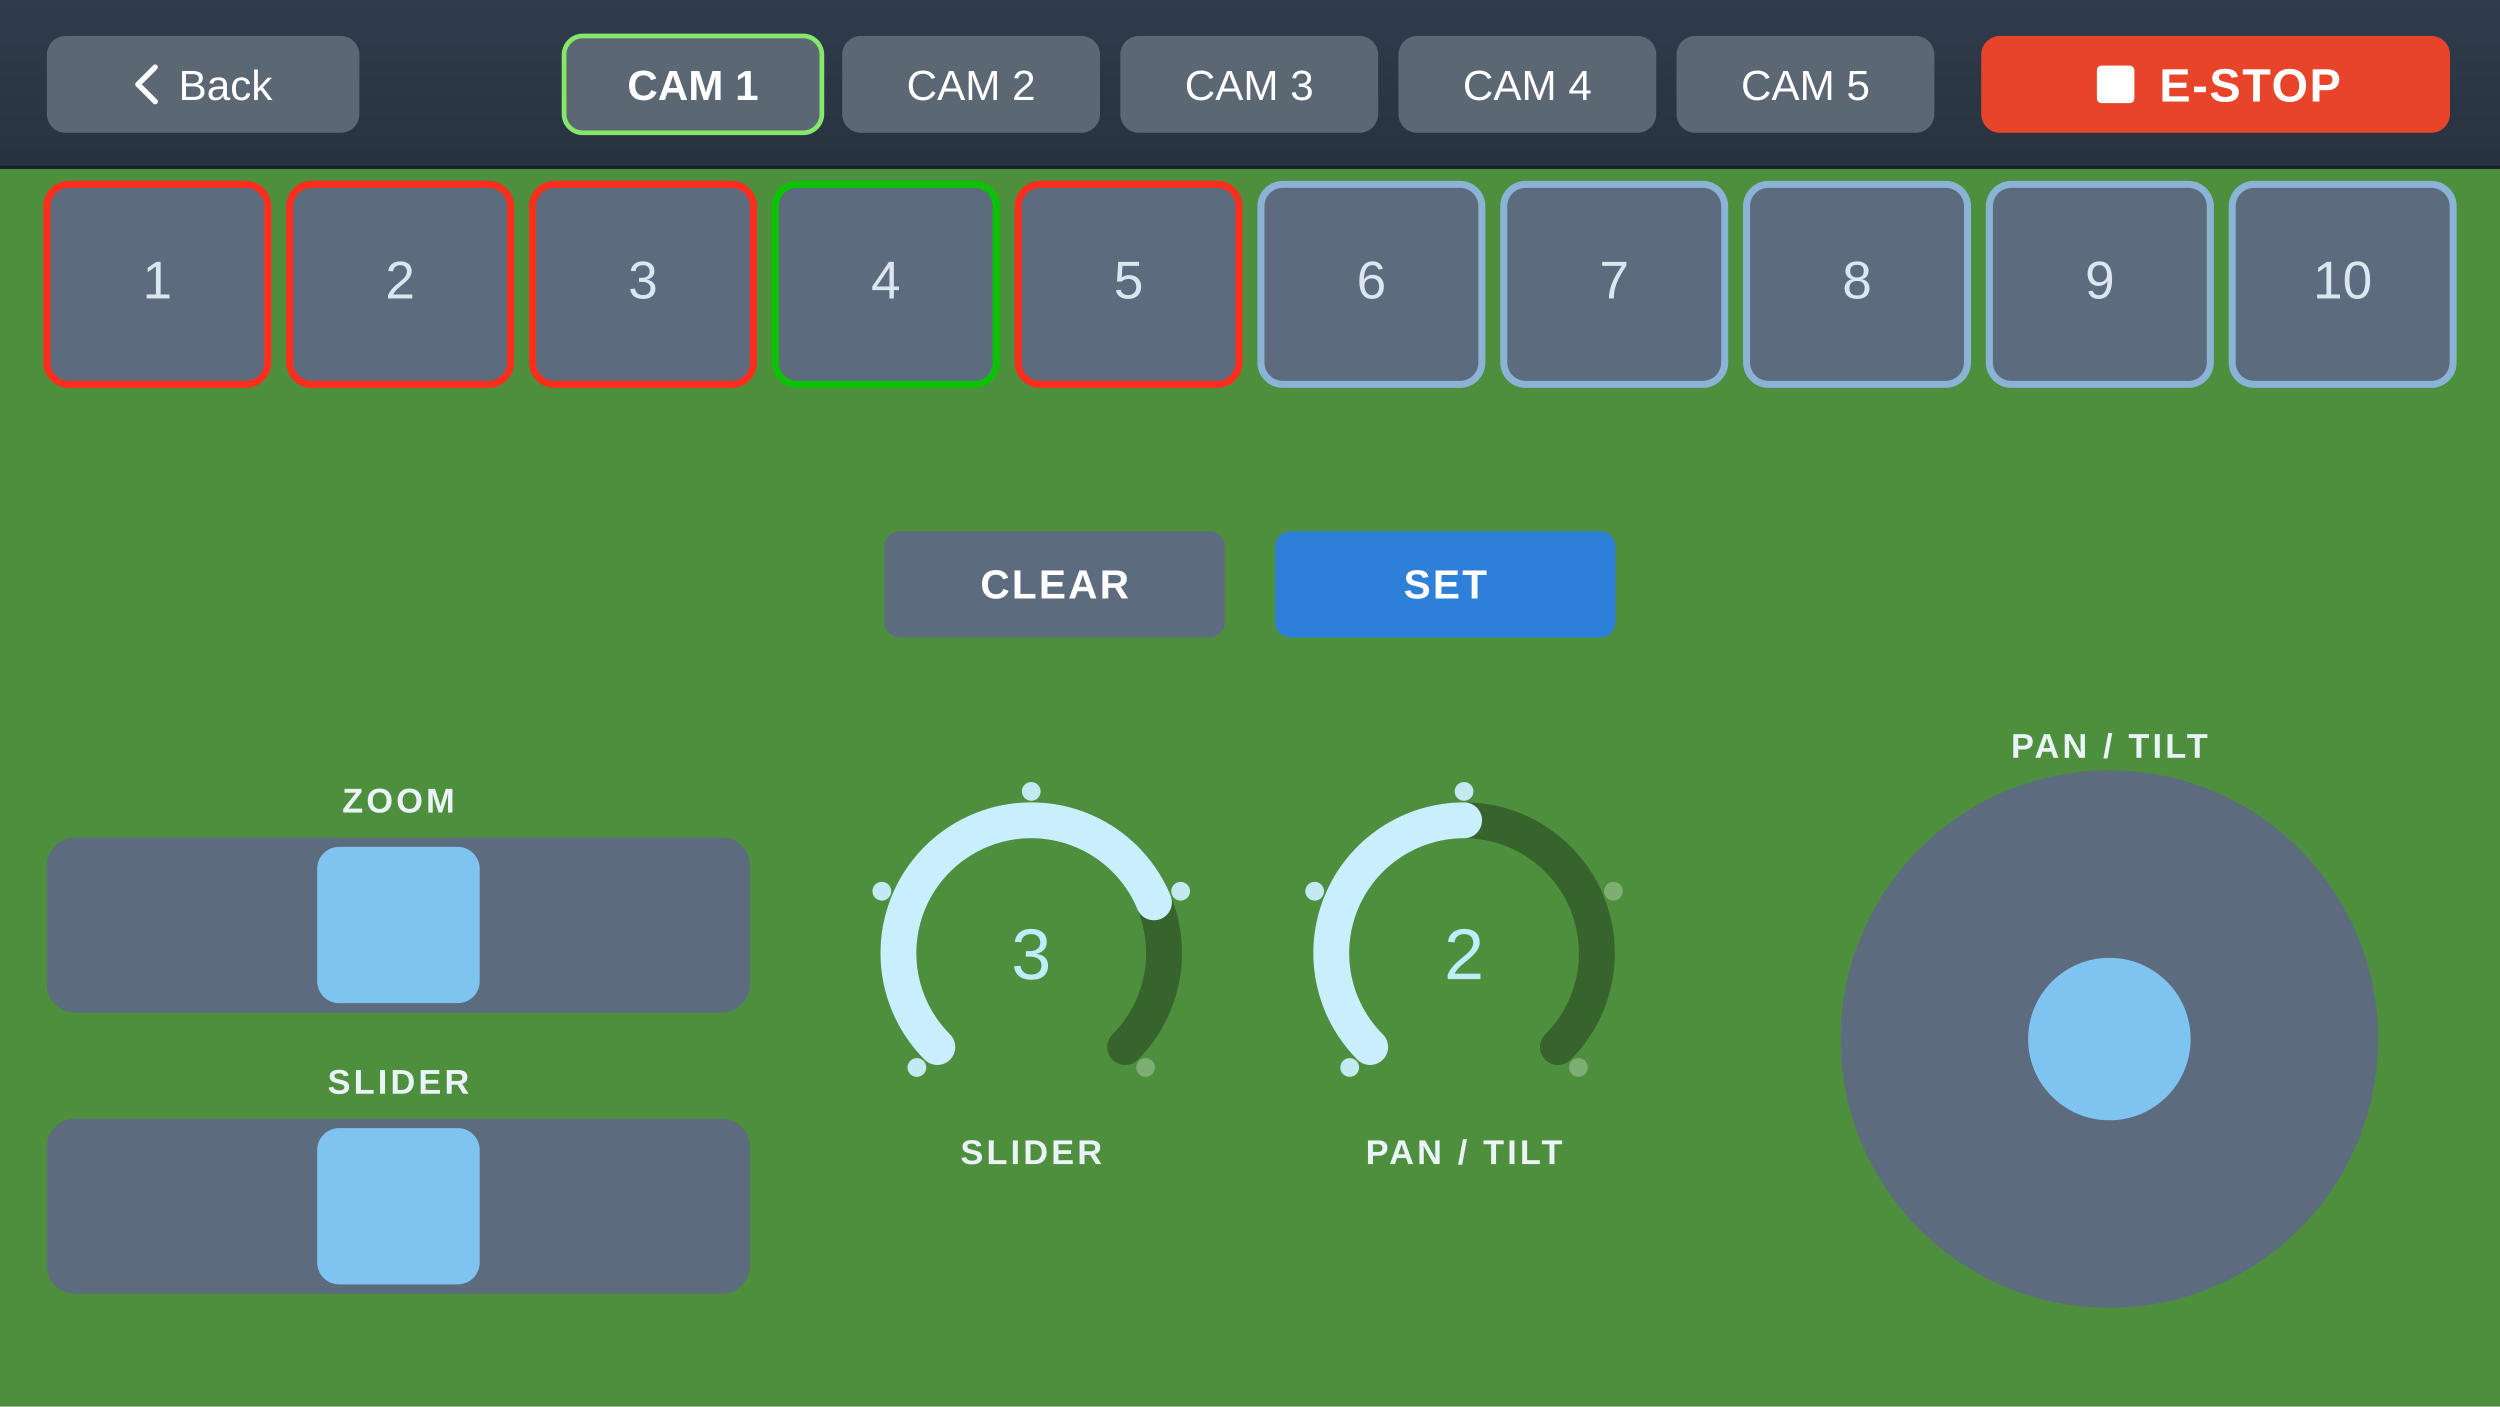
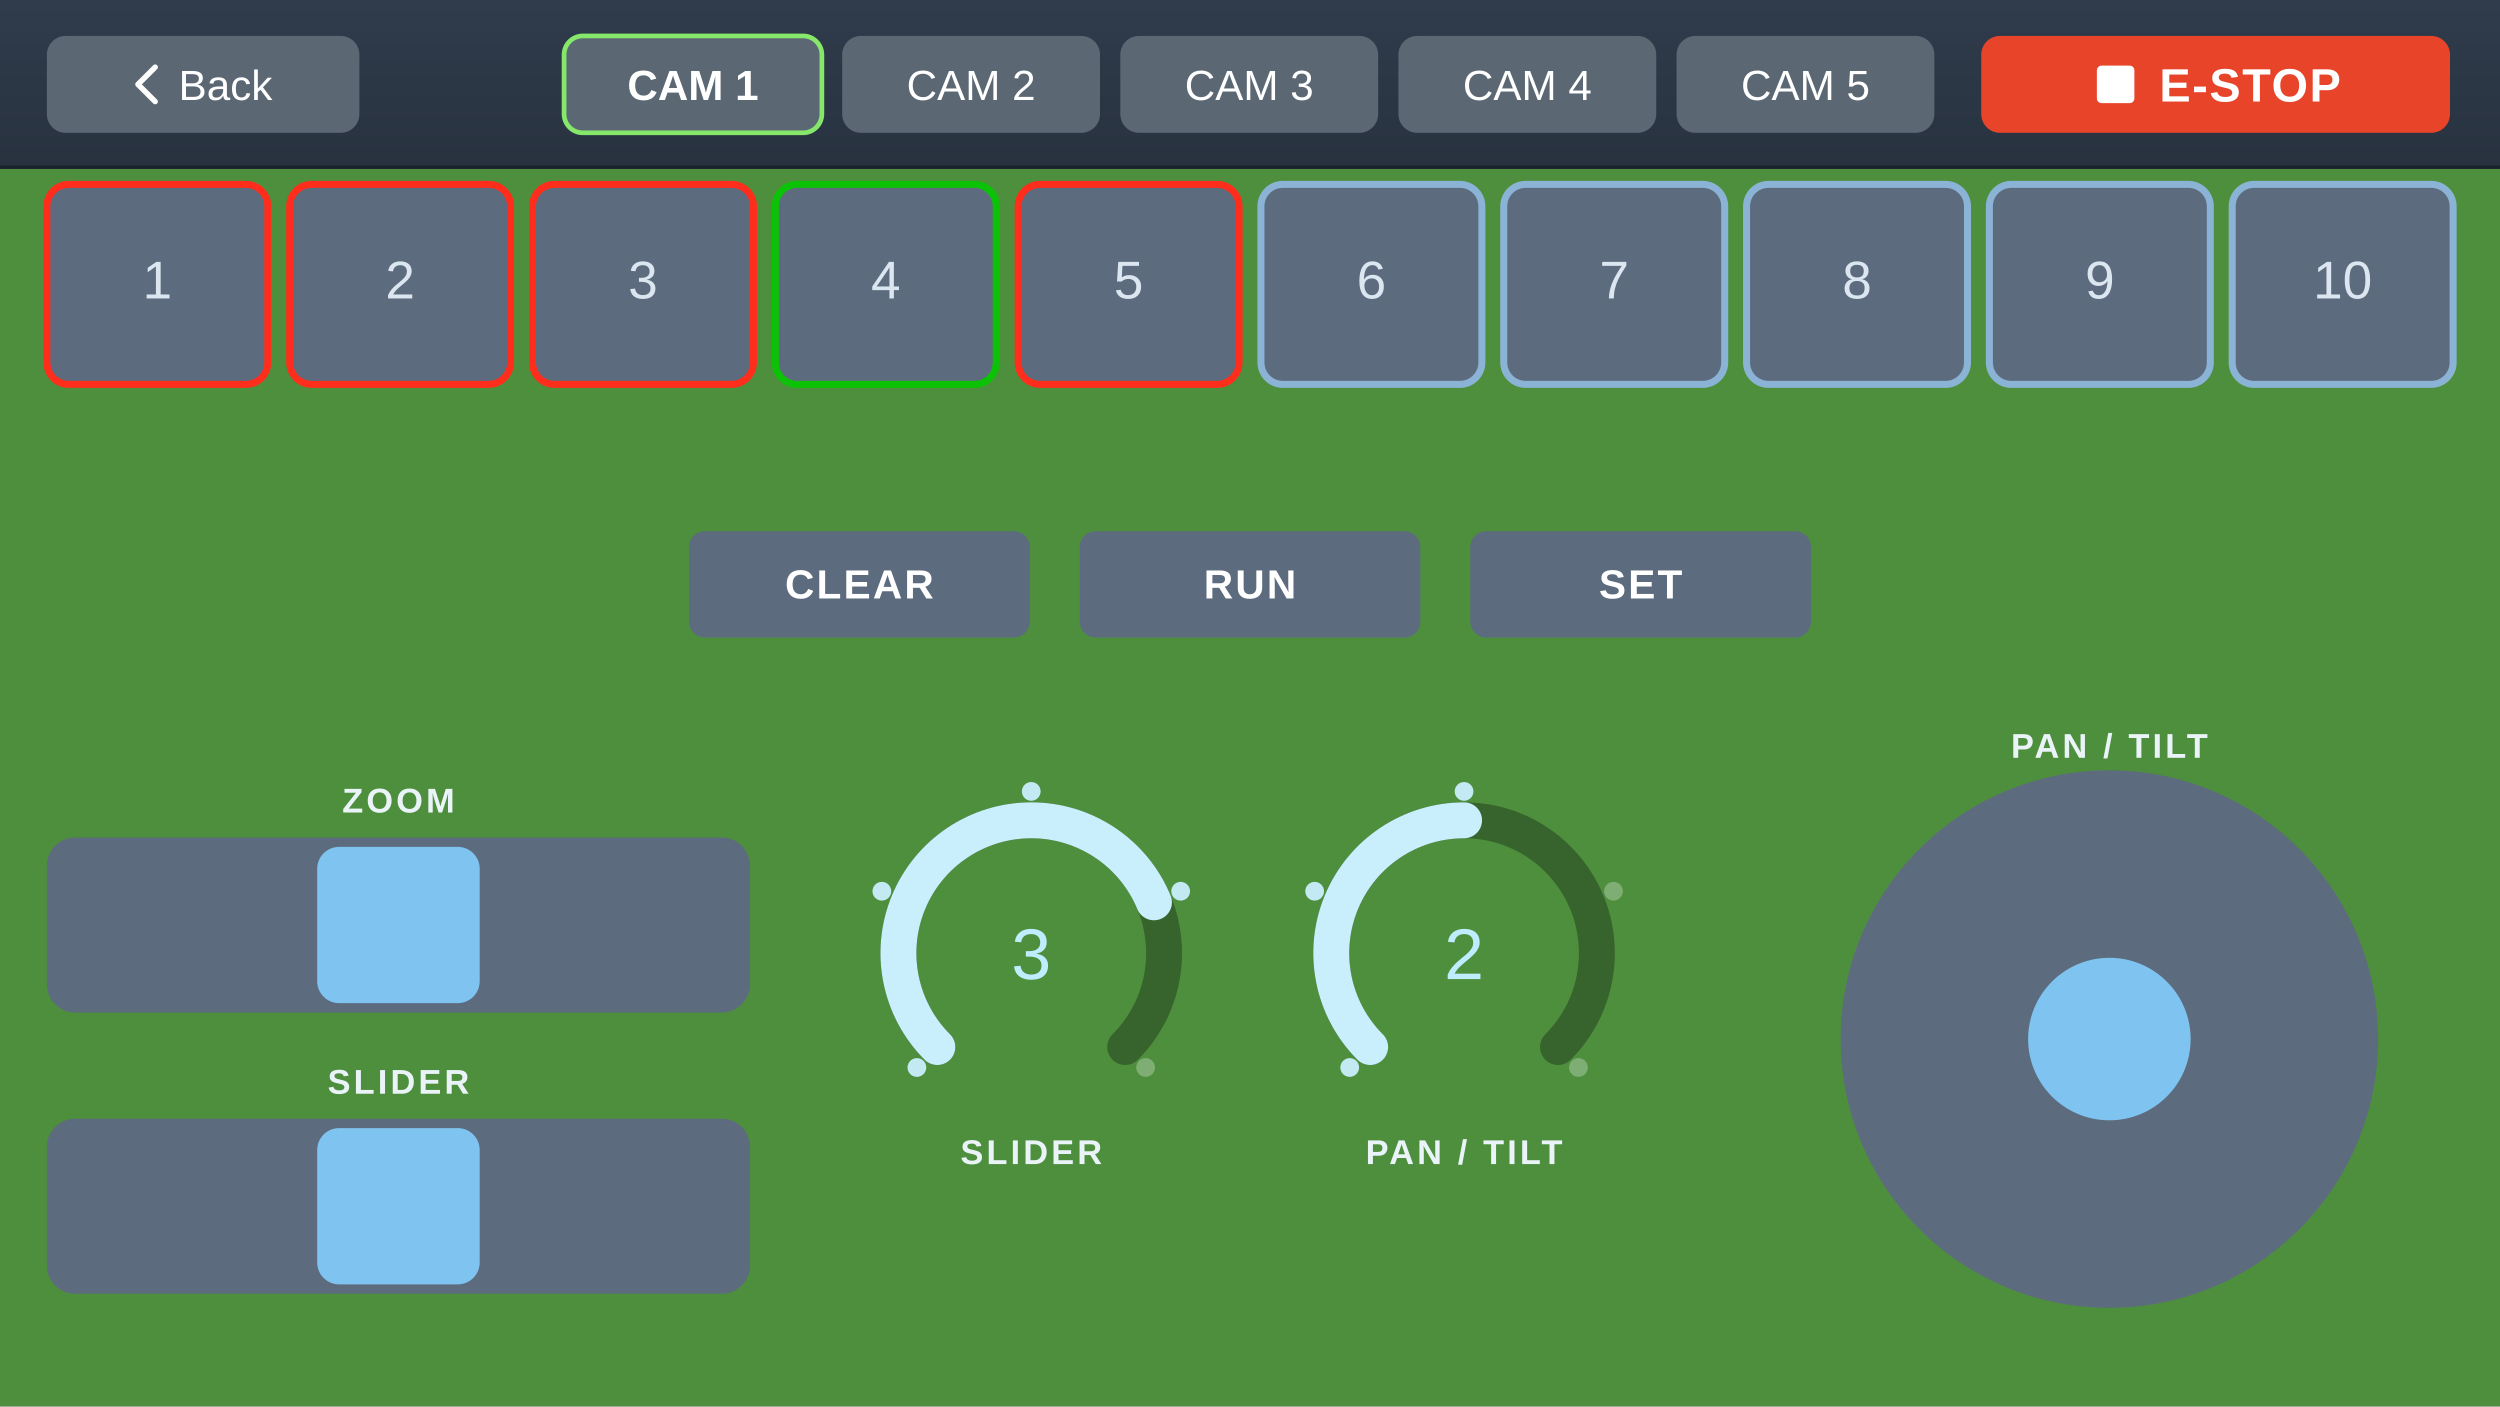
<svg xmlns="http://www.w3.org/2000/svg" viewBox="0 0 1600 900" width="1600" height="900" font-family="Poppins, Montserrat, 'Avenir Next', 'Helvetica Neue', Arial, sans-serif">
  <defs>
    <linearGradient id="cg0" x1="0" y1="0" x2="0" y2="1">
      <stop offset="0" stop-color="#569D44" />
      <stop offset="1" stop-color="#437B35" />
    </linearGradient>
    <linearGradient id="cg1" x1="0" y1="0" x2="0" y2="1">
      <stop offset="0" stop-color="#338BEB" />
      <stop offset="1" stop-color="#286CB8" />
    </linearGradient>
    <linearGradient id="cg2" x1="0" y1="0" x2="0" y2="1">
      <stop offset="0" stop-color="#A59622" />
      <stop offset="1" stop-color="#81751B" />
    </linearGradient>
    <linearGradient id="cg3" x1="0" y1="0" x2="0" y2="1">
      <stop offset="0" stop-color="#2F94A1" />
      <stop offset="1" stop-color="#25747E" />
    </linearGradient>
    <linearGradient id="cg4" x1="0" y1="0" x2="0" y2="1">
      <stop offset="0" stop-color="#3044E4" />
      <stop offset="1" stop-color="#2635B2" />
    </linearGradient>
    <linearGradient id="tb" x1="0" y1="0" x2="0" y2="1">
      <stop offset="0" stop-color="#303C4C" />
      <stop offset="1" stop-color="#28323F" />
    </linearGradient>
    <linearGradient id="dlg" x1="0" y1="0" x2="0" y2="1">
      <stop offset="0" stop-color="#384E65" />
      <stop offset="1" stop-color="#2B3C4D" />
    </linearGradient>
    <filter id="glow" x="-12%" y="-12%" width="124%" height="124%">
      <feGaussianBlur stdDeviation="7" result="b" />
      <feMerge>
        <feMergeNode in="b" />
        <feMergeNode in="b" />
        <feMergeNode in="SourceGraphic" />
      </feMerge>
    </filter>
  </defs>
  <rect width="1600" height="900" fill="#0B1118" />
  <rect y="108" width="1600" height="792" fill="#4E8F3E" />
  <rect x="30.0" y="118" width="141.4" height="128" rx="14" fill="#5C6B7E" stroke="#FF2D1B" stroke-width="4.5" />
  <text x="100.7" y="191" text-anchor="middle" fill="#DCE6F0" font-size="34" font-weight="500">1</text>
  <rect x="185.4" y="118" width="141.4" height="128" rx="14" fill="#5C6B7E" stroke="#FF2D1B" stroke-width="4.5" />
  <text x="256.1" y="191" text-anchor="middle" fill="#DCE6F0" font-size="34" font-weight="500">2</text>
  <rect x="340.8" y="118" width="141.4" height="128" rx="14" fill="#5C6B7E" stroke="#FF2D1B" stroke-width="4.5" />
  <text x="411.5" y="191" text-anchor="middle" fill="#DCE6F0" font-size="34" font-weight="500">3</text>
  <rect x="496.2" y="118" width="141.4" height="128" rx="14" fill="#5C6B7E" stroke="#0BC206" stroke-width="4.5" />
  <text x="566.9" y="191" text-anchor="middle" fill="#DCE6F0" font-size="34" font-weight="500">4</text>
  <rect x="651.6" y="118" width="141.4" height="128" rx="14" fill="#5C6B7E" stroke="#FF2D1B" stroke-width="4.5" />
  <text x="722.3" y="191" text-anchor="middle" fill="#DCE6F0" font-size="34" font-weight="500">5</text>
  <rect x="807.0" y="118" width="141.4" height="128" rx="14" fill="#5C6B7E" stroke="#8BB3D6" stroke-width="4.5" />
  <text x="877.7" y="191" text-anchor="middle" fill="#DCE6F0" font-size="34" font-weight="500">6</text>
  <rect x="962.4" y="118" width="141.4" height="128" rx="14" fill="#5C6B7E" stroke="#8BB3D6" stroke-width="4.5" />
  <text x="1033.1" y="191" text-anchor="middle" fill="#DCE6F0" font-size="34" font-weight="500">7</text>
  <rect x="1117.8" y="118" width="141.4" height="128" rx="14" fill="#5C6B7E" stroke="#8BB3D6" stroke-width="4.5" />
  <text x="1188.5" y="191" text-anchor="middle" fill="#DCE6F0" font-size="34" font-weight="500">8</text>
  <rect x="1273.2" y="118" width="141.4" height="128" rx="14" fill="#5C6B7E" stroke="#8BB3D6" stroke-width="4.5" />
  <text x="1343.9" y="191" text-anchor="middle" fill="#DCE6F0" font-size="34" font-weight="500">9</text>
  <rect x="1428.6" y="118" width="141.4" height="128" rx="14" fill="#5C6B7E" stroke="#8BB3D6" stroke-width="4.5" />
  <text x="1499.3" y="191" text-anchor="middle" fill="#DCE6F0" font-size="34" font-weight="500">10</text>
-   <rect x="566.0" y="340" width="218" height="68" rx="10" fill="#5C6B7E" />
-   <text x="675.0" y="383" text-anchor="middle" fill="#FFFFFF" font-size="26" font-weight="600" letter-spacing="1.4">CLEAR</text>
-   <rect x="816.0" y="340" width="218" height="68" rx="10" fill="#2E7FD8" />
-   <text x="925.0" y="383" text-anchor="middle" fill="#FFFFFF" font-size="26" font-weight="600" letter-spacing="1.4">SET</text>
+   <rect x="441.0" y="340" width="218" height="68" rx="10" fill="#5C6B7E" />
+   <text x="550.0" y="383" text-anchor="middle" fill="#FFFFFF" font-size="26" font-weight="600" letter-spacing="1.4">CLEAR</text>
+   <rect x="691.0" y="340" width="218" height="68" rx="10" fill="#5C6B7E" />
+   <text x="800.0" y="383" text-anchor="middle" fill="#FFFFFF" font-size="26" font-weight="600" letter-spacing="1.4">RUN</text>
+   <rect x="941.0" y="340" width="218" height="68" rx="10" fill="#5C6B7E" />
+   <text x="1050.0" y="383" text-anchor="middle" fill="#FFFFFF" font-size="26" font-weight="600" letter-spacing="1.4">SET</text>
  <text x="255.0" y="520" text-anchor="middle" fill="#EAF4F8" font-size="22" font-weight="600" letter-spacing="2">ZOOM</text>
  <rect x="30" y="536" width="450" height="112" rx="18" fill="#5C6B7E" />
  <rect x="203.0" y="542" width="104" height="100" rx="14" fill="#7FC4F0" />
  <text x="255.0" y="700" text-anchor="middle" fill="#EAF4F8" font-size="22" font-weight="600" letter-spacing="2">SLIDER</text>
  <rect x="30" y="716" width="450" height="112" rx="18" fill="#5C6B7E" />
  <rect x="203.0" y="722" width="104" height="100" rx="14" fill="#7FC4F0" />
  <path d="M 599.90 670.10 A 85 85 0 1 1 720.10 670.10" fill="none" stroke="#000000" stroke-opacity="0.30" stroke-width="23" stroke-linecap="round" />
  <path d="M 599.90 670.10 A 85 85 0 1 1 738.53 577.47" fill="none" stroke="#C9EFFC" stroke-width="23" stroke-linecap="round" />
  <circle cx="586.81" cy="683.19" r="6" fill="#C9EFFC" fill-opacity="0.95" />
  <circle cx="564.38" cy="570.39" r="6" fill="#C9EFFC" fill-opacity="0.95" />
  <circle cx="660.00" cy="506.50" r="6" fill="#C9EFFC" fill-opacity="0.95" />
  <circle cx="755.62" cy="570.39" r="6" fill="#C9EFFC" fill-opacity="0.95" />
  <circle cx="733.19" cy="683.19" r="6" fill="#FFFFFF" fill-opacity="0.28" />
  <text x="660.0" y="626.6" text-anchor="middle" fill="#BFEDFF" fill-opacity="1" font-size="46" font-weight="500">3</text>
  <text x="660" y="745" text-anchor="middle" fill="#EAF4F8" font-size="22" font-weight="600" letter-spacing="2">SLIDER</text>
  <path d="M 876.90 670.10 A 85 85 0 1 1 997.10 670.10" fill="none" stroke="#000000" stroke-opacity="0.30" stroke-width="23" stroke-linecap="round" />
  <path d="M 876.90 670.10 A 85 85 0 0 1 937.00 525.00" fill="none" stroke="#C9EFFC" stroke-width="23" stroke-linecap="round" />
  <circle cx="863.81" cy="683.19" r="6" fill="#C9EFFC" fill-opacity="0.95" />
  <circle cx="841.38" cy="570.39" r="6" fill="#C9EFFC" fill-opacity="0.95" />
  <circle cx="937.00" cy="506.50" r="6" fill="#C9EFFC" fill-opacity="0.95" />
  <circle cx="1032.62" cy="570.39" r="6" fill="#FFFFFF" fill-opacity="0.28" />
  <circle cx="1010.19" cy="683.19" r="6" fill="#FFFFFF" fill-opacity="0.28" />
  <text x="937.0" y="626.6" text-anchor="middle" fill="#BFEDFF" fill-opacity="1" font-size="46" font-weight="500">2</text>
  <text x="937" y="745" text-anchor="middle" fill="#EAF4F8" font-size="22" font-weight="600" letter-spacing="2">PAN / TILT</text>
  <text x="1350" y="485" text-anchor="middle" fill="#EAF4F8" font-size="22" font-weight="600" letter-spacing="2">PAN / TILT</text>
  <circle cx="1350" cy="665" r="172" fill="#5C6B7E" />
  <circle cx="1350" cy="665" r="52" fill="#7FC4F0" />
  <rect width="1600" height="108" fill="url(#tb)" />
  <rect y="106" width="1600" height="2" fill="#19212C" />
  <rect x="30" y="23.0" width="200" height="62" rx="12" fill="#5B6874" />
  <path d="M 99.3 43.0 L 88.3 54.0 L 99.3 65.0" fill="none" stroke="#FFFFFF" stroke-width="3.5" stroke-linecap="round" stroke-linejoin="round" />
  <text x="114.3" y="64.0" fill="#FFFFFF" font-size="27" font-weight="500">Back</text>
  <rect x="361.0" y="23.0" width="165" height="62" rx="12" fill="#5B6874" stroke="#86E86A" stroke-width="3" />
  <text x="443.5" y="64.0" text-anchor="middle" fill="#FFFFFF" font-size="27" font-weight="600">CAM 1</text>
  <rect x="539.0" y="23.0" width="165" height="62" rx="12" fill="#5B6874" />
  <text x="621.5" y="64.0" text-anchor="middle" fill="#FFFFFF" font-size="27" font-weight="500">CAM 2</text>
  <rect x="717.0" y="23.0" width="165" height="62" rx="12" fill="#5B6874" />
  <text x="799.5" y="64.0" text-anchor="middle" fill="#FFFFFF" font-size="27" font-weight="500">CAM 3</text>
  <rect x="895.0" y="23.0" width="165" height="62" rx="12" fill="#5B6874" />
  <text x="977.5" y="64.0" text-anchor="middle" fill="#FFFFFF" font-size="27" font-weight="500">CAM 4</text>
  <rect x="1073.0" y="23.0" width="165" height="62" rx="12" fill="#5B6874" />
  <text x="1155.5" y="64.0" text-anchor="middle" fill="#FFFFFF" font-size="27" font-weight="500">CAM 5</text>
  <rect x="1268" y="23.0" width="300" height="62" rx="12" fill="#E8442A" />
  <rect x="1342" y="42.0" width="24" height="24" rx="3" fill="#FFFFFF" />
  <text x="1382" y="65.0" fill="#FFFFFF" font-size="30" font-weight="700" letter-spacing="1">E-STOP</text>
</svg>
